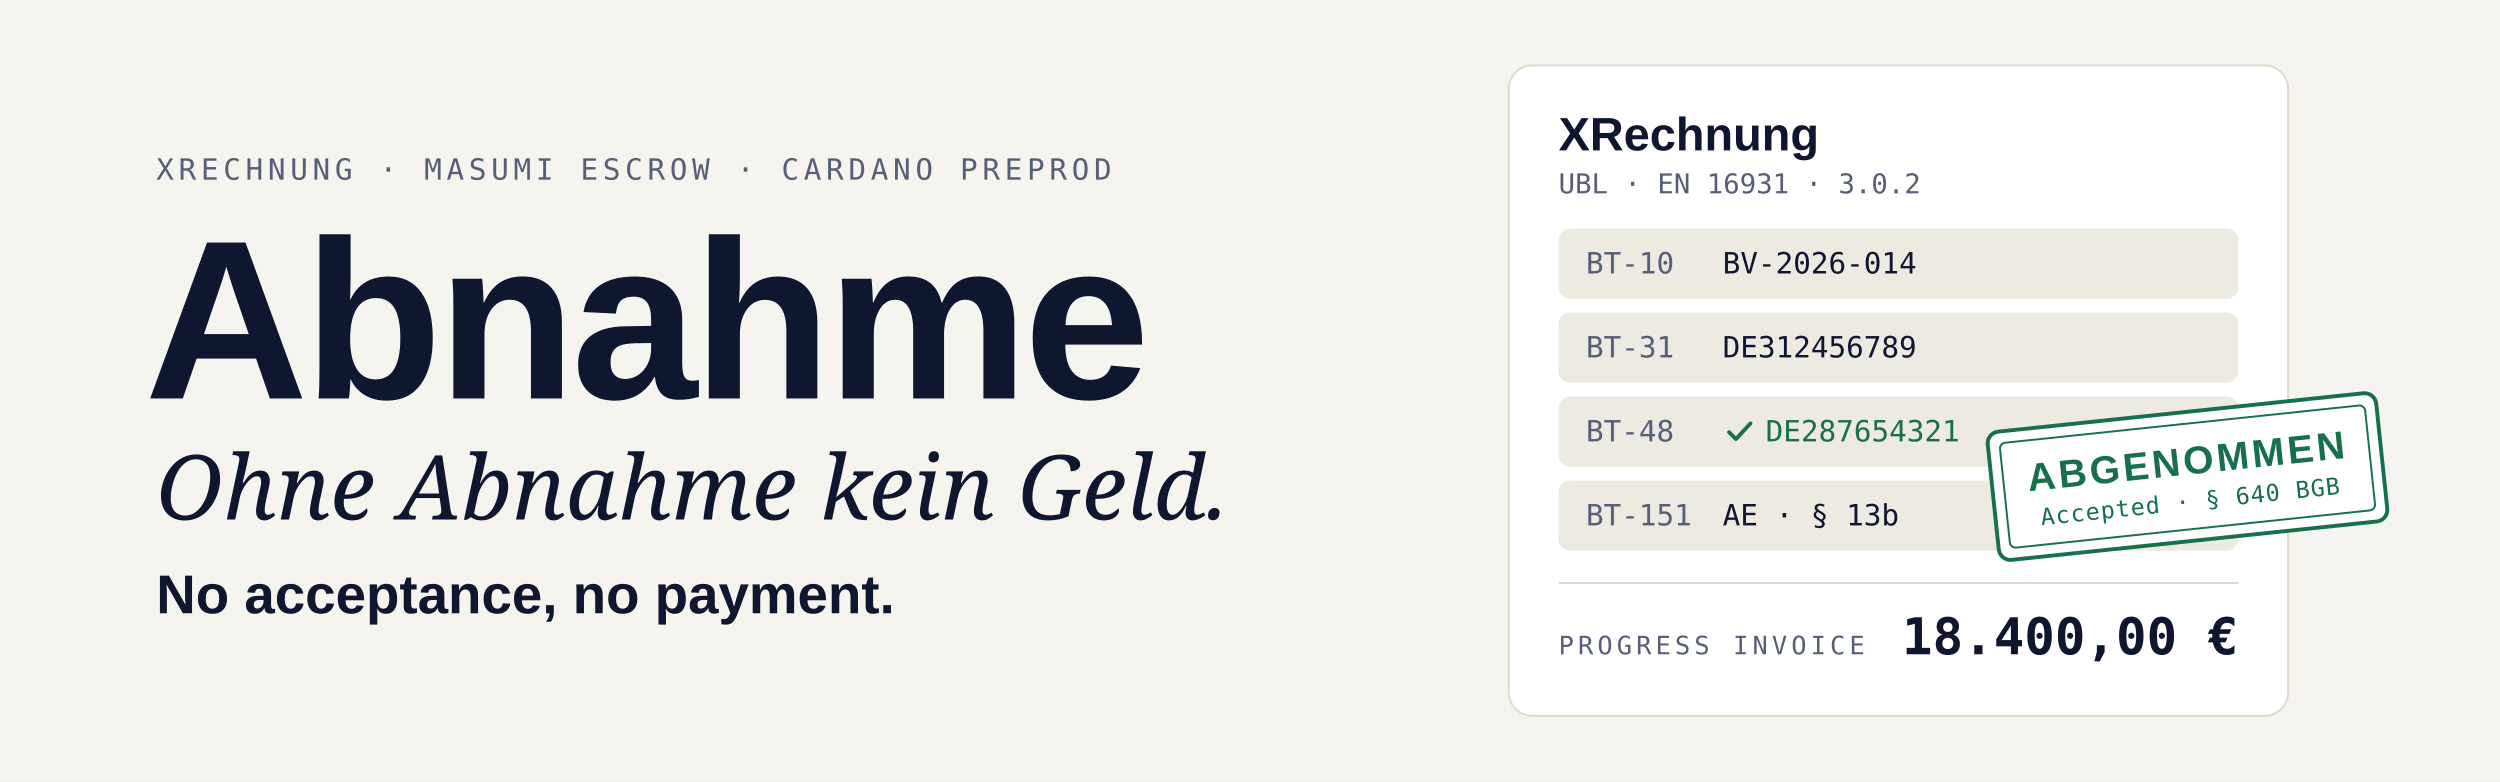
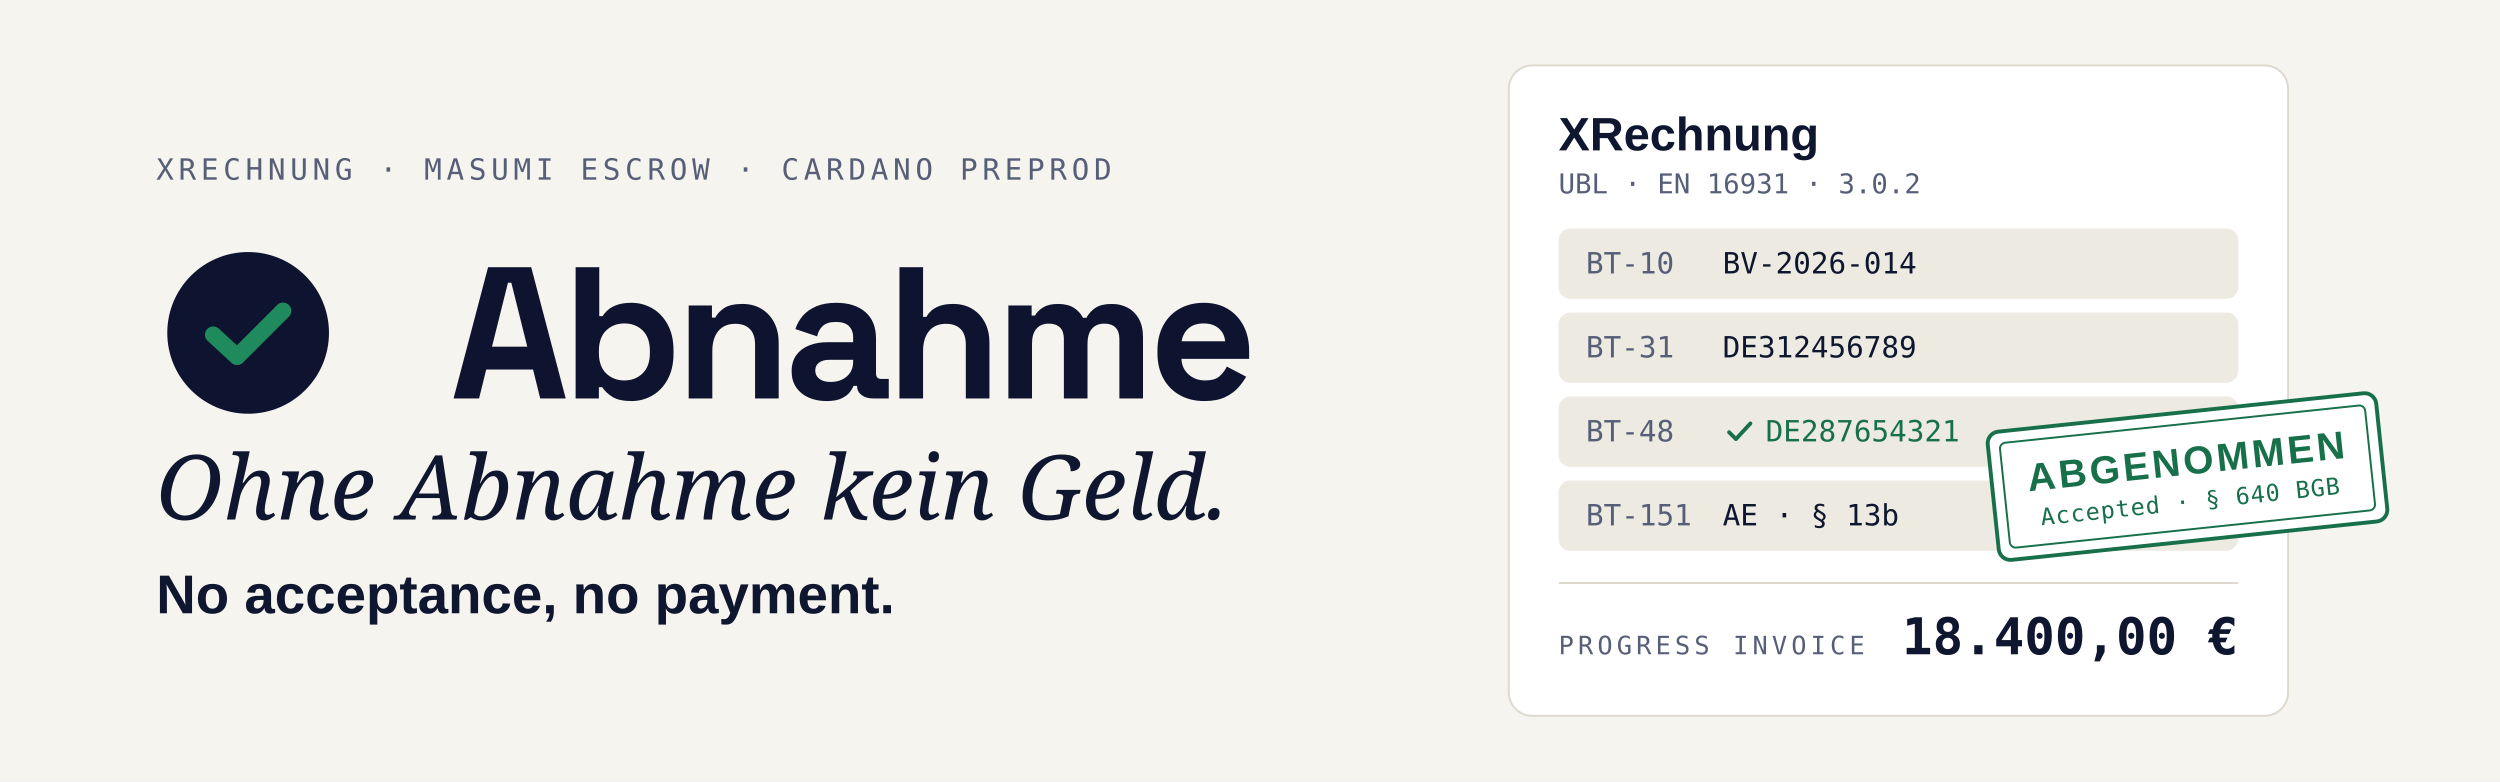
<svg xmlns="http://www.w3.org/2000/svg" width="1280" height="400" viewBox="0 0 1280 400" role="img" aria-labelledby="t d">
  <rect width="1280" height="400" fill="#F6F4EE" />
  <g font-family="'JetBrains Mono',Menlo,Consolas,monospace" font-size="15" font-weight="500" letter-spacing="2.4" fill="#565E78">
    <text x="80" y="92">XRECHNUNG · MASUMI ESCROW · CARDANO PREPROD</text>
  </g>
-   <text x="74" y="204" font-family="'Hanken Grotesk','Helvetica Neue',Arial,sans-serif" font-size="116" font-weight="700" letter-spacing="-2.3" fill="#0F1630">Abnahme</text>
+   <g aria-label="Abnahme">
+     <g transform="translate(80 123.4) scale(0.9408)">
+       <circle cx="50" cy="50" r="44" fill="#0E1430" />
+       <path d="M31 51L44 63L69 38" fill="none" stroke="#1F8A5B" stroke-width="9" stroke-linecap="round" stroke-linejoin="round" />
+     </g>
+     <path transform="translate(230.5 204) scale(0.096)" fill="#0E1430" d="M18 0 202 -700H432L616 0H480L442 -154H192L154 0ZM223 -276H411L326 -617H308Z M967.0 14Q900.0 14 864.0 -9.0Q828.0 -32 811.0 -60H793.0V0H669.0V-700H795.0V-439H813.0Q824.0 -457 842.5 -473.0Q861.0 -489 891.5 -499.5Q922.0 -510 967.0 -510Q1027.0 -510 1078.0 -480.5Q1129.0 -451 1160.0 -394.0Q1191.0 -337 1191.0 -256V-240Q1191.0 -159 1160.0 -102.0Q1129.0 -45 1078.0 -15.5Q1027.0 14 967.0 14ZM929.0 -96Q987.0 -96 1026.0 -133.5Q1065.0 -171 1065.0 -243V-253Q1065.0 -325 1026.5 -362.5Q988.0 -400 929.0 -400Q871.0 -400 832.0 -362.5Q793.0 -325 793.0 -253V-243Q793.0 -171 832.0 -133.5Q871.0 -96 929.0 -96Z M1272.0 0V-496H1396.0V-431H1414.0Q1426.0 -457 1459.0 -480.5Q1492.0 -504 1559.0 -504Q1617.0 -504 1660.5 -477.5Q1704.0 -451 1728.0 -404.5Q1752.0 -358 1752.0 -296V0H1626.0V-286Q1626.0 -342 1598.5 -370.0Q1571.0 -398 1520.0 -398Q1462.0 -398 1430.0 -359.5Q1398.0 -321 1398.0 -252V0Z M2007.0 14Q1954.0 14 1912.0 -4.5Q1870.0 -23 1845.5 -58.5Q1821.0 -94 1821.0 -145Q1821.0 -196 1845.5 -230.5Q1870.0 -265 1913.5 -282.5Q1957.0 -300 2013.0 -300H2149.0V-328Q2149.0 -363 2127.0 -385.5Q2105.0 -408 2057.0 -408Q2010.0 -408 1987.0 -386.5Q1964.0 -365 1957.0 -331L1841.0 -370Q1853.0 -408 1879.5 -439.5Q1906.0 -471 1950.5 -490.5Q1995.0 -510 2059.0 -510Q2157.0 -510 2214.0 -461.0Q2271.0 -412 2271.0 -319V-134Q2271.0 -104 2299.0 -104H2339.0V0H2255.0Q2218.0 0 2194.0 -18.0Q2170.0 -36 2170.0 -66V-67H2151.0Q2147.0 -55 2133.0 -35.5Q2119.0 -16 2089.0 -1.0Q2059.0 14 2007.0 14ZM2029.0 -88Q2082.0 -88 2115.5 -117.5Q2149.0 -147 2149.0 -196V-206H2022.0Q1987.0 -206 1967.0 -191.0Q1947.0 -176 1947.0 -149Q1947.0 -122 1968.0 -105.0Q1989.0 -88 2029.0 -88Z M2396.0 0V-700H2522.0V-435H2540.0Q2548.0 -451 2565.0 -467.0Q2582.0 -483 2610.5 -493.5Q2639.0 -504 2683.0 -504Q2741.0 -504 2784.5 -477.5Q2828.0 -451 2852.0 -404.5Q2876.0 -358 2876.0 -296V0H2750.0V-286Q2750.0 -342 2722.5 -370.0Q2695.0 -398 2644.0 -398Q2586.0 -398 2554.0 -359.5Q2522.0 -321 2522.0 -252V0Z M2977.0 0V-496H3101.0V-442H3119.0Q3132.0 -467 3162.0 -485.5Q3192.0 -504 3241.0 -504Q3294.0 -504 3326.0 -483.5Q3358.0 -463 3375.0 -430H3393.0Q3410.0 -462 3441.0 -483.0Q3472.0 -504 3529.0 -504Q3575.0 -504 3612.5 -484.5Q3650.0 -465 3672.5 -425.5Q3695.0 -386 3695.0 -326V0H3569.0V-317Q3569.0 -358 3548.0 -378.5Q3527.0 -399 3489.0 -399Q3446.0 -399 3422.5 -371.5Q3399.0 -344 3399.0 -293V0H3273.0V-317Q3273.0 -358 3252.0 -378.5Q3231.0 -399 3193.0 -399Q3150.0 -399 3126.5 -371.5Q3103.0 -344 3103.0 -293V0Z M4022.0 14Q3948.0 14 3891.5 -17.5Q3835.0 -49 3803.5 -106.5Q3772.0 -164 3772.0 -242V-254Q3772.0 -332 3803.0 -389.5Q3834.0 -447 3890.0 -478.5Q3946.0 -510 4020.0 -510Q4093.0 -510 4147.0 -477.5Q4201.0 -445 4231.0 -387.5Q4261.0 -330 4261.0 -254V-211H3900.0Q3902.0 -160 3938.0 -128.0Q3974.0 -96 4026.0 -96Q4079.0 -96 4104.0 -119.0Q4129.0 -142 4142.0 -170L4245.0 -116Q4231.0 -90 4204.5 -59.5Q4178.0 -29 4134.0 -7.5Q4090.0 14 4022.0 14ZM3901.0 -305H4133.0Q4129.0 -348 4098.5 -374.0Q4068.0 -400 4019.0 -400Q3968.0 -400 3938.0 -374.0Q3908.0 -348 3901.0 -305Z" />
+   </g>
  <text x="80" y="266" font-family="'Instrument Serif',Georgia,serif" font-size="46" font-style="italic" fill="#0F1630">Ohne Abnahme kein Geld.</text>
  <text x="80" y="314" font-family="'Hanken Grotesk','Helvetica Neue',Arial,sans-serif" font-size="28" font-weight="600" fill="#0F1630">No acceptance, no payment.</text>
  <g transform="translate(772,33)">
    <rect x="0.5" y="0.5" width="399" height="333" rx="12" fill="#FFFFFF" stroke="#DDD9CF" />
    <text x="26" y="44" font-family="'Hanken Grotesk','Helvetica Neue',Arial,sans-serif" font-size="24" font-weight="700" fill="#0F1630">XRechnung</text>
    <g font-family="'JetBrains Mono',Menlo,Consolas,monospace" font-weight="500">
      <text x="26" y="66" font-size="14" fill="#565E78">UBL · EN 16931 · 3.0.2</text>
      <g fill="#EDEAE2">
        <rect x="26" y="84" width="348" height="36" rx="6" />
        <rect x="26" y="127" width="348" height="36" rx="6" />
        <rect x="26" y="170" width="348" height="36" rx="6" />
        <rect x="26" y="213" width="348" height="36" rx="6" />
      </g>
      <g font-size="15" fill="#565E78">
        <text x="40" y="107">BT-10</text>
        <text x="40" y="150">BT-31</text>
        <text x="40" y="193">BT-48</text>
        <text x="40" y="236">BT-151</text>
      </g>
      <g font-size="15" fill="#0F1630">
        <text x="110" y="107">BV-2026-014</text>
        <text x="110" y="150">DE312456789</text>
        <text x="110" y="236">AE · § 13b</text>
      </g>
      <path d="M 113.3 188.3 L 116.8 191.8 L 124.2 183.8" fill="none" stroke="#17704A" stroke-width="2" stroke-linecap="round" stroke-linejoin="round" />
      <text x="132" y="193" font-size="15" fill="#17704A">DE287654321</text>
      <rect x="26" y="265" width="348" height="1" fill="#DDD9CF" />
      <text x="26" y="302" font-size="13" letter-spacing="2.1" fill="#565E78">PROGRESS INVOICE</text>
      <text x="374" y="302" font-size="26" font-weight="600" text-anchor="end" fill="#0F1630">18.400,00 €</text>
    </g>
  </g>
  <g transform="translate(1120,244) rotate(-6)">
    <rect x="-100" y="-33" width="200" height="66" rx="6" fill="#FFFFFF" stroke="#17704A" stroke-width="2" />
    <rect x="-94" y="-27" width="188" height="54" rx="3" fill="none" stroke="#17704A" stroke-width="1" />
    <text y="-1" text-anchor="middle" font-family="'Hanken Grotesk','Helvetica Neue',Arial,sans-serif" font-size="20" font-weight="700" letter-spacing="1.6" fill="#17704A">ABGENOMMEN</text>
    <text y="17" text-anchor="middle" font-family="'JetBrains Mono',Menlo,Consolas,monospace" font-size="12" font-weight="500" letter-spacing="0.5" fill="#17704A">Accepted · § 640 BGB</text>
  </g>
</svg>
